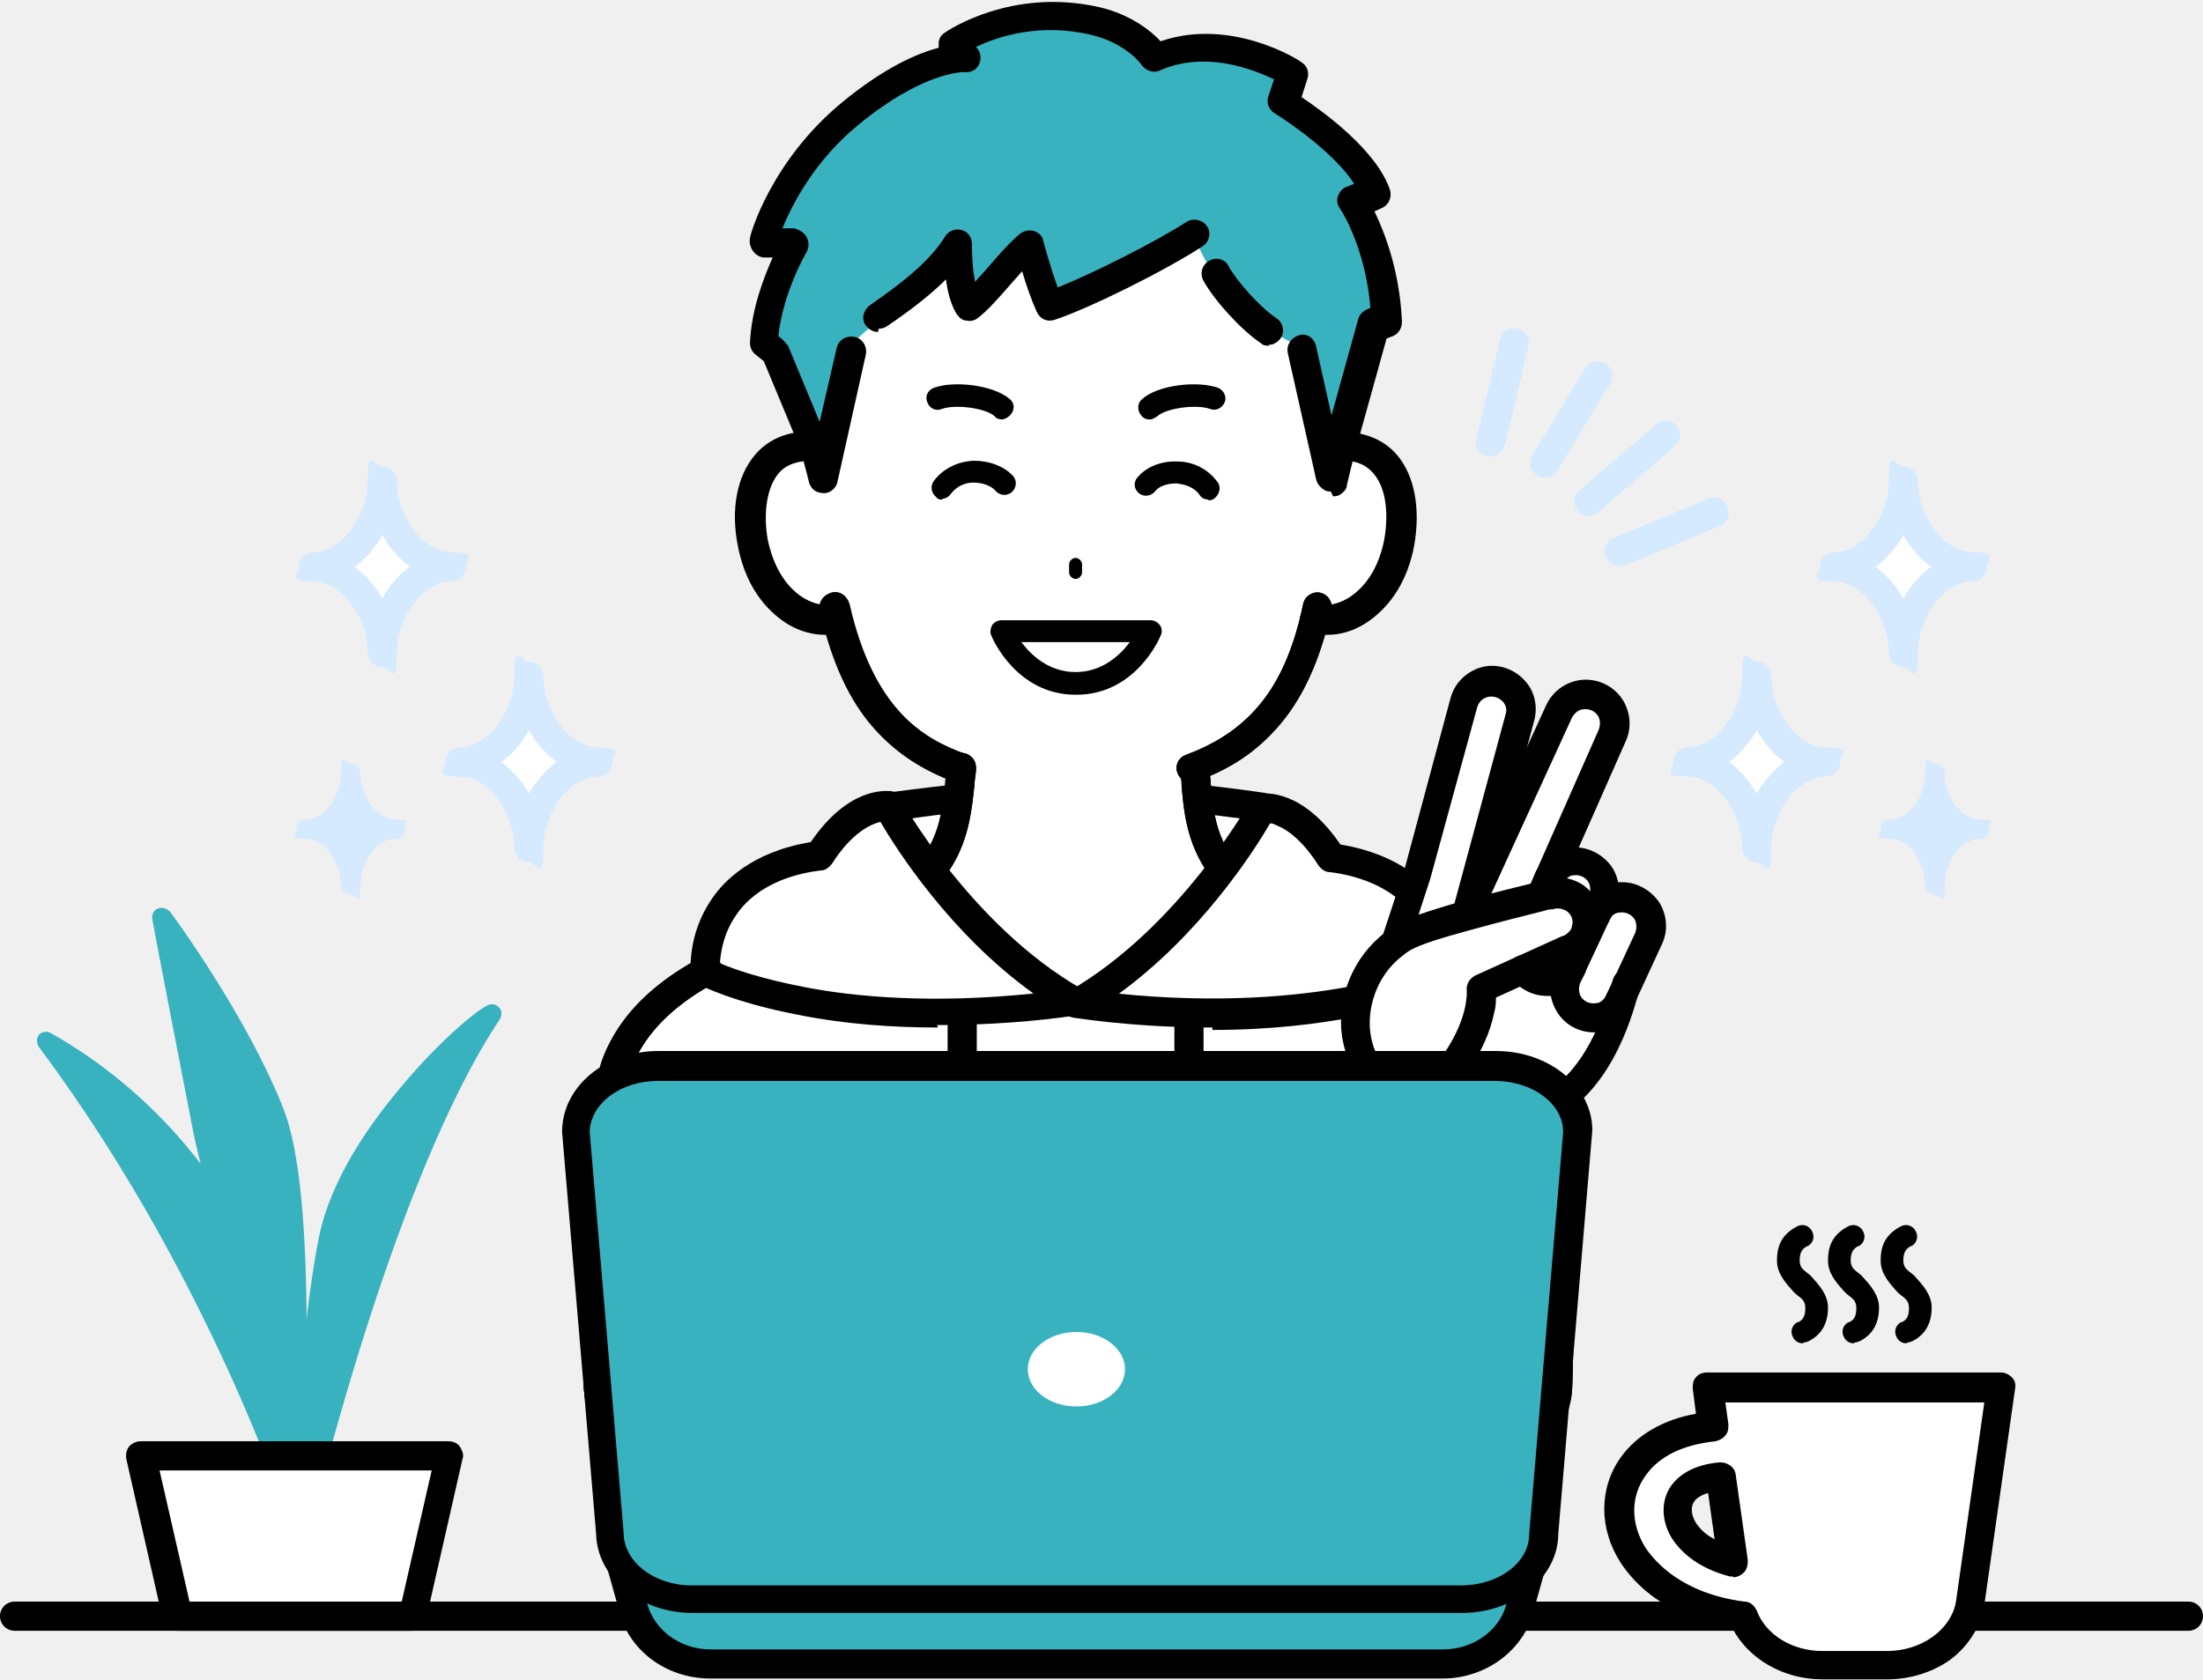
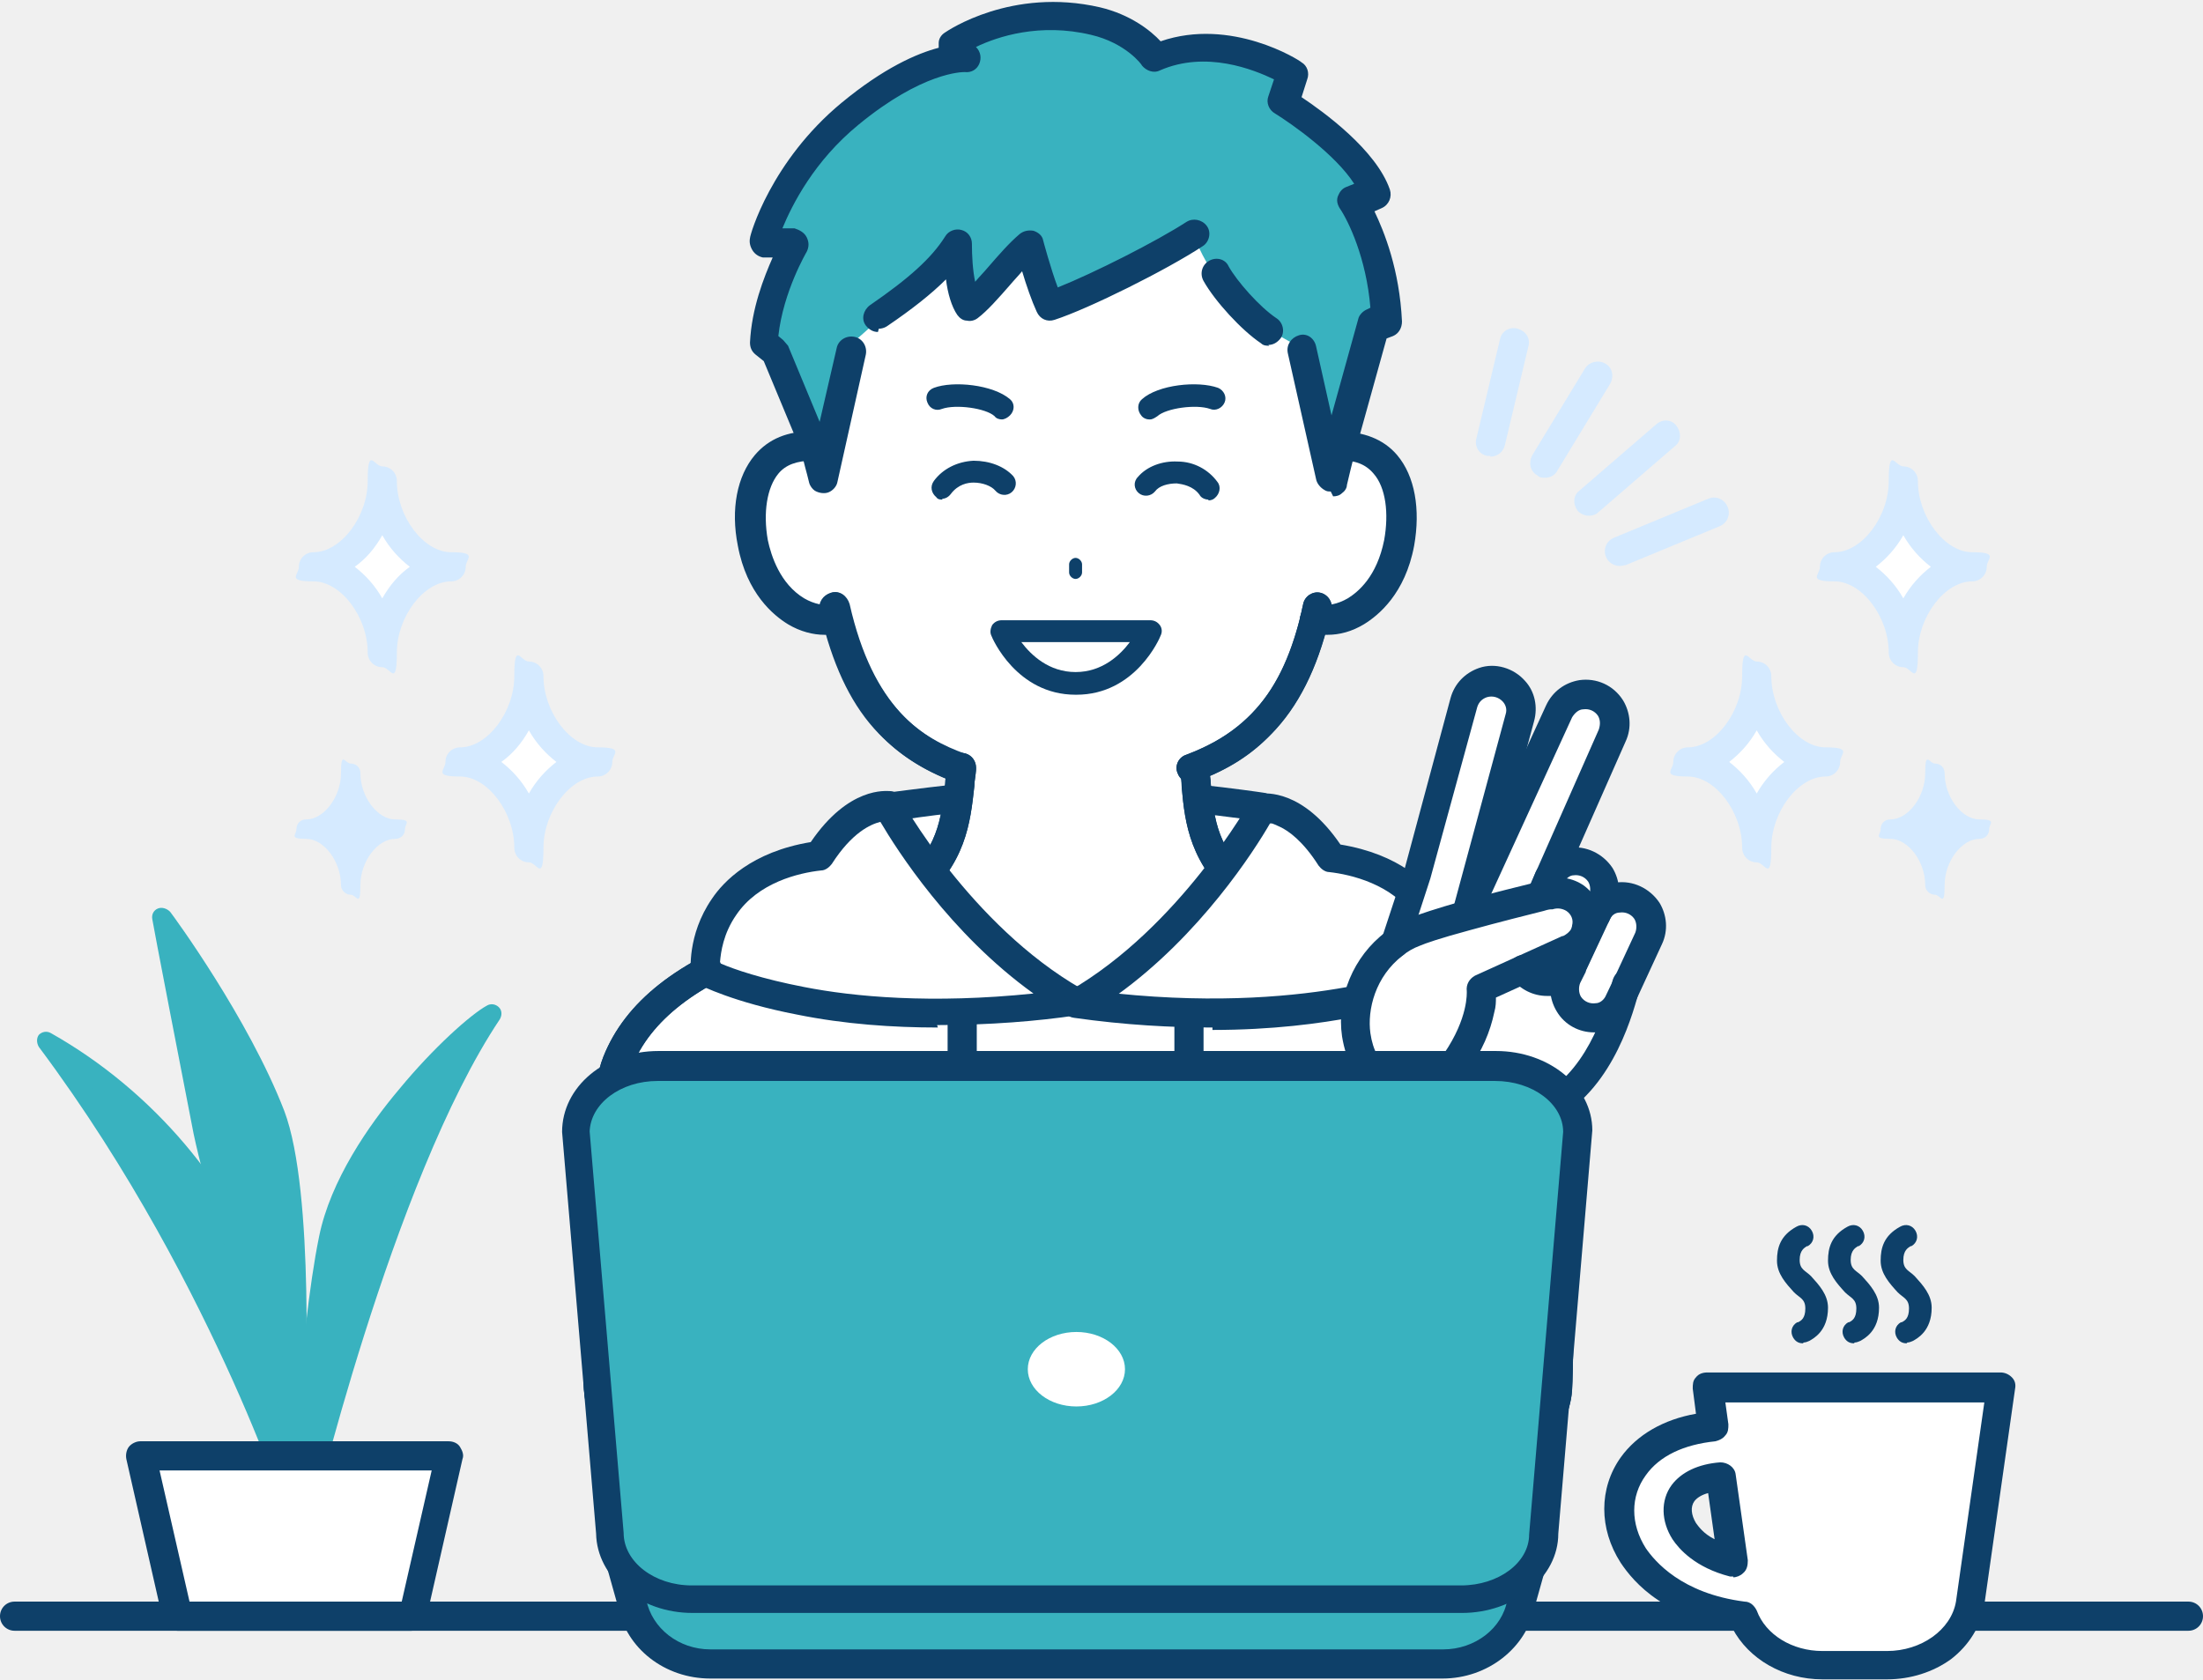
<svg xmlns="http://www.w3.org/2000/svg" id="a" version="1.1" viewBox="0 0 272 207.4">
  <defs>
-     <style>.cls-1{fill:#000}.cls-1,.cls-2,.cls-3,.cls-4{stroke-width:0}.cls-2{fill:#39b2bf}.cls-3{fill:#d5eaff}.cls-4{fill:#fff}</style>
+     <style>.cls-1{fill:#0e4069}.cls-1,.cls-2,.cls-3,.cls-4{stroke-width:0}.cls-2{fill:#39b2bf}.cls-3{fill:#d5eaff}.cls-4{fill:#fff}</style>
  </defs>
  <path class="cls-4" d="M47.2 80.6c0-5.5-4.1-10.6-8.5-10.6 4.4 0 8.5-5.1 8.5-10.6 0 5.5 4.1 10.6 8.5 10.6-4.4 0-8.5 5.1-8.5 10.6Z" />
  <path class="cls-3" d="M47.2 82.4c-1 0-1.8-.8-1.8-1.8 0-4.4-3.3-8.8-6.7-8.8s-1.8-.8-1.8-1.8.8-1.8 1.8-1.8c3.4 0 6.7-4.4 6.7-8.8s.8-1.8 1.8-1.8 1.8.8 1.8 1.8c0 4.4 3.3 8.8 6.7 8.8s1.8.8 1.8 1.8-.8 1.8-1.8 1.8c-3.4 0-6.7 4.4-6.7 8.8s-.8 1.8-1.8 1.8ZM43.8 70c1.3 1 2.5 2.3 3.4 3.9.9-1.6 2-2.9 3.4-3.9-1.3-1-2.5-2.3-3.4-3.9-.9 1.6-2 2.9-3.4 3.9Z" />
  <path class="cls-4" d="M65.3 104.7c0-5.5-4.1-10.6-8.5-10.6 4.4 0 8.5-5.1 8.5-10.6 0 5.5 4.1 10.6 8.5 10.6-4.4 0-8.5 5.1-8.5 10.6Z" />
  <path class="cls-3" d="M65.3 106.5c-1 0-1.8-.8-1.8-1.8 0-4.4-3.3-8.8-6.7-8.8s-1.8-.8-1.8-1.8.8-1.8 1.8-1.8c3.4 0 6.7-4.4 6.7-8.8s.8-1.8 1.8-1.8 1.8.8 1.8 1.8c0 4.4 3.3 8.8 6.7 8.8s1.8.8 1.8 1.8-.8 1.8-1.8 1.8c-3.4 0-6.7 4.4-6.7 8.8s-.8 1.8-1.8 1.8Zm-3.4-12.4c1.3 1 2.5 2.3 3.4 3.9.9-1.6 2.1-2.9 3.4-3.9-1.3-1-2.5-2.3-3.4-3.9-.9 1.6-2 2.9-3.4 3.9ZM43.3 109.4c0-3.5-2.6-6.8-5.5-6.8 2.8 0 5.5-3.3 5.5-6.8 0 3.5 2.6 6.8 5.5 6.8-2.8 0-5.5 3.3-5.5 6.8Z" />
  <path class="cls-3" d="M43.3 110.5c-.6 0-1.2-.5-1.2-1.2 0-2.9-2.1-5.7-4.3-5.7s-1.2-.5-1.2-1.2.5-1.2 1.2-1.2c2.2 0 4.3-2.8 4.3-5.7s.5-1.2 1.2-1.2 1.2.5 1.2 1.2c0 2.9 2.1 5.7 4.3 5.7s1.2.5 1.2 1.2-.5 1.2-1.2 1.2c-2.2 0-4.3 2.8-4.3 5.7s-.5 1.2-1.2 1.2Zm-2.2-8c.9.6 1.6 1.5 2.2 2.5.6-1 1.3-1.9 2.2-2.5-.9-.6-1.6-1.5-2.2-2.5-.6 1-1.3 1.9-2.2 2.5Z" />
  <path class="cls-4" d="M235 80.6c0-5.5 4.1-10.6 8.5-10.6-4.4 0-8.5-5.1-8.5-10.6 0 5.5-4.1 10.6-8.5 10.6 4.4 0 8.5 5.1 8.5 10.6Z" />
  <path class="cls-3" d="M235 82.4c-1 0-1.8-.8-1.8-1.8 0-4.4-3.3-8.8-6.7-8.8s-1.8-.8-1.8-1.8.8-1.8 1.8-1.8c3.4 0 6.7-4.4 6.7-8.8s.8-1.8 1.8-1.8 1.8.8 1.8 1.8c0 4.4 3.3 8.8 6.7 8.8s1.8.8 1.8 1.8-.8 1.8-1.8 1.8c-3.4 0-6.7 4.4-6.7 8.8s-.8 1.8-1.8 1.8ZM231.6 70c1.3 1 2.5 2.3 3.4 3.9.9-1.6 2.1-2.9 3.4-3.9-1.3-1-2.5-2.3-3.4-3.9-.9 1.6-2.1 2.9-3.4 3.9Z" />
  <path class="cls-4" d="M216.9 104.7c0-5.5 4.1-10.6 8.5-10.6-4.4 0-8.5-5.1-8.5-10.6 0 5.5-4.1 10.6-8.5 10.6 4.4 0 8.5 5.1 8.5 10.6Z" />
  <path class="cls-3" d="M216.9 106.5c-1 0-1.8-.8-1.8-1.8 0-4.4-3.3-8.8-6.7-8.8s-1.8-.8-1.8-1.8.8-1.8 1.8-1.8c3.4 0 6.7-4.4 6.7-8.8s.8-1.8 1.8-1.8 1.8.8 1.8 1.8c0 4.4 3.3 8.8 6.7 8.8s1.8.8 1.8 1.8-.8 1.8-1.8 1.8c-3.4 0-6.7 4.4-6.7 8.8s-.8 1.8-1.8 1.8Zm-3.4-12.4c1.3 1 2.5 2.3 3.4 3.9.9-1.6 2.1-2.9 3.4-3.9-1.3-1-2.5-2.3-3.4-3.9-.9 1.6-2.1 2.9-3.4 3.9ZM238.9 109.4c0-3.5 2.6-6.8 5.5-6.8-2.8 0-5.5-3.3-5.5-6.8 0 3.5-2.6 6.8-5.5 6.8 2.8 0 5.5 3.3 5.5 6.8Z" />
  <path class="cls-3" d="M238.9 110.5c-.6 0-1.2-.5-1.2-1.2 0-2.9-2.1-5.7-4.3-5.7s-1.2-.5-1.2-1.2.5-1.2 1.2-1.2c2.2 0 4.3-2.8 4.3-5.7s.5-1.2 1.2-1.2 1.2.5 1.2 1.2c0 2.9 2.1 5.7 4.3 5.7s1.2.5 1.2 1.2-.5 1.2-1.2 1.2c-2.2 0-4.3 2.8-4.3 5.7s-.5 1.2-1.2 1.2Zm-2.2-8c.9.6 1.6 1.5 2.2 2.5.6-1 1.3-1.9 2.2-2.5-.9-.6-1.6-1.5-2.2-2.5-.6 1-1.3 1.9-2.2 2.5Z" />
  <path class="cls-4" d="M109.8 99.7s13.4-2 23-2 23 2 23 2v36.2h-46.1V99.7Z" />
  <path class="cls-1" d="M155.8 137.7h-46.1c-1 0-1.8-.8-1.8-1.8V99.7c0-.9.7-1.7 1.5-1.8.6 0 13.7-2 23.3-2s22.7 1.9 23.3 2c.9.1 1.5.9 1.5 1.8v36.2c0 1-.8 1.8-1.8 1.8Zm-44.2-3.6h42.5v-32.9c-3.8-.5-13.8-1.8-21.2-1.8s-17.4 1.2-21.2 1.8v32.9Z" />
  <path class="cls-4" d="M165 55.3h.1c6.8-.1 8.4 6.2 7.3 12-1.5 7.6-7.1 10.3-10.4 9.3-3 12-9.2 16.2-15.2 18.5.7 5.1.3 10.2 6.5 15.4 3.2 2.7 11.9 4.3 17.2 6.2 8.5 3 15.8 7.4 18.7 14.6 2.6 6.5 2.6 35.1 2.2 40.3-.2 2.5-1.4 4.7-3.5 6.1-11.6 8-43.7 10.3-55.5 10.3s-43.9-2.2-55.5-10.3c-2-1.4-3.3-3.7-3.5-6.1-.4-5.2-.3-33.8 2.2-40.3 2.9-7.2 10.2-11.6 18.7-14.6 5.4-1.9 14.1-3.6 17.2-6.2 6.2-5.2 5.9-10.3 6.5-15.5-6-2.2-12.1-6.5-15.2-18.5-3.2 1.1-8.9-1.7-10.4-9.3-1.1-5.7.6-12.1 7.3-11.9h.1C88.5 5.7 132.5 7.2 132.5 7.2s44-1.5 32.5 48.1Z" />
  <path class="cls-1" d="M118.5 96.7c-.2 0-.4 0-.6-.1-3.9-1.5-6.9-3.4-9.4-6-3.2-3.3-5.4-7.8-6.9-13.6v-.1c-.2-.6-.3-1.1-.4-1.5-.2-1 .4-1.9 1.4-2.2s1.9.4 2.2 1.4c0 .4.2.8.3 1.3 3 11.7 8.8 15.3 14.1 17.2.9.3 1.4 1.4 1.1 2.3-.3.7-1 1.2-1.7 1.2Z" />
  <path class="cls-1" d="M101.8 78.4c-1.4 0-3-.4-4.5-1.3-1.8-1.1-5.1-3.8-6.2-9.7-.9-4.5-.1-8.6 2.1-11.2 1.7-2 4.1-3 7.1-2.9 1 0 1.8.8 1.8 1.8s-.8 1.8-1.8 1.8c-1.9 0-3.3.5-4.2 1.6-1.4 1.7-1.9 4.8-1.3 8.2.4 1.9 1.5 5.4 4.5 7.2 1.2.7 2.6 1 3.5.7.9-.3 2 .2 2.3 1.2.3.9-.2 2-1.2 2.3-.6.2-1.3.3-2 .3ZM147.1 96.7c-.7 0-1.4-.4-1.7-1.2-.4-.9.1-2 1.1-2.3 3.4-1.3 6-2.9 8.1-5.1 2.8-2.9 4.7-6.9 6-12.1.1-.5.2-1 .3-1.4.2-1 1.2-1.6 2.1-1.4 1 .2 1.6 1.2 1.4 2.1-.1.5-.2 1-.4 1.5-1.4 5.8-3.7 10.3-6.9 13.7-2.5 2.7-5.5 4.6-9.4 6-.2 0-.4.1-.6.1Z" />
  <path class="cls-1" d="M163.8 78.4c-.7 0-1.3 0-2-.3-.8-.2-1.3-.9-1.3-1.7s.8-1.8 1.8-1.8h.6c.9.3 2.3 0 3.5-.7 1.3-.8 3.6-2.7 4.5-7.2.6-3.3.2-6.5-1.3-8.2-1-1.2-2.4-1.7-4.2-1.6-1 0-1.8-.8-1.8-1.8s.8-1.8 1.8-1.8c2.9 0 5.4.9 7.1 2.9 2.2 2.6 2.9 6.7 2.1 11.2-1.1 5.9-4.4 8.6-6.2 9.7-1.5.9-3 1.3-4.5 1.3ZM132.8 189.6c-6.1 0-17.1-.6-28.1-2.1-13.6-1.9-23.1-4.8-28.4-8.4-2.5-1.7-4-4.4-4.2-7.5-.3-4.5-.5-34 2.4-41.1 2.7-6.8 9.2-11.9 19.8-15.6 1.7-.6 3.7-1.2 5.8-1.8 4.2-1.2 9-2.5 10.9-4.1 4.8-4.1 5.2-7.8 5.7-12.2 0-.7.2-1.4.2-2.2.1-1 1-1.7 2-1.6s1.7 1 1.6 2c0 .7-.2 1.4-.2 2.1-.5 4.5-1 9.6-6.9 14.6-2.5 2.1-7.4 3.5-12.2 4.8-2.1.6-4 1.1-5.6 1.7-9.5 3.3-15.3 7.8-17.6 13.6-2.3 5.8-2.5 33.8-2.1 39.5.1 1.9 1.1 3.7 2.7 4.8 4.8 3.3 14.1 6 26.9 7.9 10.9 1.6 21.7 2.1 27.6 2.1 13.1 0 43.7-2.4 54.5-9.9 1.6-1.1 2.6-2.8 2.7-4.8.4-5.9.3-33.6-2.1-39.5-2.3-5.8-8.1-10.2-17.6-13.6-1.6-.6-3.6-1.1-5.6-1.7-4.8-1.3-9.7-2.8-12.2-4.8-5.9-5-6.5-10.1-6.9-14.6 0-.7-.1-1.4-.2-2-.1-1 .6-1.9 1.6-2 1-.1 1.9.6 2 1.6 0 .7.2 1.4.2 2.1.4 4.3.8 8.1 5.7 12.2 1.9 1.6 6.7 2.9 10.9 4.1 2.1.6 4.1 1.2 5.8 1.8 10.6 3.7 17 8.8 19.8 15.6 2.8 7.1 2.7 36.6 2.4 41.1-.2 3-1.8 5.8-4.2 7.5-5.3 3.7-14.9 6.5-28.4 8.4-11.1 1.6-22.1 2.1-28.1 2.1ZM132.8 71.5c-.4 0-.8-.4-.8-.8v-1c0-.4.4-.8.8-.8s.8.4.8.8v1c0 .4-.4.8-.8.8ZM123.7 51.8c-.3 0-.7-.1-.9-.4-1.1-1-4.8-1.5-6.5-.9-.7.3-1.5 0-1.8-.8-.3-.7 0-1.5.8-1.8 2.4-.9 7.3-.4 9.4 1.4.6.5.6 1.4 0 2-.3.3-.7.5-1 .5ZM141.9 51.8c-.4 0-.8-.2-1-.5-.5-.6-.5-1.5.1-2 2-1.8 6.9-2.3 9.4-1.4.7.3 1.1 1.1.8 1.8-.3.7-1.1 1.1-1.8.8-1.7-.6-5.4-.1-6.5.9-.3.2-.6.4-.9.4Z" />
  <path class="cls-1" d="M118.5 96.7c-.2 0-.4 0-.6-.1-4.1-1.5-7.2-3.6-9.7-6.4-3.2-3.6-5.5-8.5-6.9-14.8-.2-1 .4-1.9 1.4-2.2s1.9.4 2.2 1.4c2.9 12.8 8.9 16.6 14.4 18.7.9.3 1.4 1.4 1.1 2.3-.3.7-1 1.2-1.7 1.2ZM147.1 96.7c-.7 0-1.4-.4-1.7-1.2-.4-.9.1-2 1.1-2.3 10-3.7 12.9-11.5 14.4-18.6.2-1 1.2-1.6 2.1-1.4s1.6 1.2 1.4 2.1c-1.4 6.3-3.6 11.2-6.9 14.8-2.6 2.8-5.7 4.9-9.8 6.4-.2 0-.4.1-.6.1Z" />
  <path class="cls-2" d="m160.8 43.2 3.5 15.6c.4-1.3.7-2.5.9-3.8l4.2-15.3 1.6-.7c-.4-9.1-4.2-14.5-4.2-14.5l2.7-1.1c-2-5.6-11.4-11.2-11.4-11.2l1.1-3.5s-8.6-5.6-17-1.9c0 0-2.3-3.4-7.4-4.6C124.6-.1 117.2 5 117.2 5l1.8 1.7s-5.4-.5-14.4 6.9c-8.4 6.9-10.7 15.8-10.7 15.8l3.8.3s-3.5 5.7-3.8 12.1l1.4 1.1 4.9 11.9c.3 1.2.6 2.5.9 3.8l3.5-15.7s10.9-9.2 13.6-13.8c-.3 6.1 2.2 8.4 2.2 8.4s3.7-4.6 6.4-7.5c.9 5.2 1.6 7 1.6 7s10.3-3.6 18.9-8.2c3.7 10.2 13.4 14.1 13.4 14.1Z" />
  <path class="cls-1" d="M164.3 60.7c-.3 0-.5 0-.8-.2-.5-.3-.9-.8-1-1.3L159 43.6c-.2-1 .4-1.9 1.4-2.2s1.9.4 2.1 1.4l1.9 8.5 3.3-11.9c.1-.5.6-1 1.1-1.2l.4-.2c-.5-6.1-2.7-10.7-3.8-12.3-.3-.5-.4-1-.2-1.5s.5-.9 1-1.1l1-.4c-2.3-3.6-7.7-7.4-9.8-8.7-.7-.4-1.1-1.3-.8-2.1l.7-2.1c-2.5-1.2-8.4-3.6-14.1-1.1-.8.4-1.7 0-2.2-.6 0-.1-2-2.8-6.3-3.8-6.3-1.5-11.5.2-14.2 1.5.6.6.7 1.4.4 2.1-.3.7-1 1.1-1.8 1-.3 0-5.2 0-13.1 6.5-5.5 4.5-8.2 9.9-9.4 12.8h1.5c.6.2 1.2.5 1.5 1.1.3.6.3 1.2 0 1.8 0 0-2.9 4.9-3.5 10.4l.6.5c.2.2.4.5.6.7l3.9 9.4 2.1-9.1c.2-1 1.2-1.6 2.2-1.4s1.6 1.2 1.4 2.2l-3.5 15.7c-.1.6-.6 1.1-1.1 1.3s-1.2.1-1.7-.2c-.3-.2-.6-.6-.7-1-.3-1.3-.7-2.5-.9-3.7l-4.7-11.3-1-.8c-.5-.4-.7-.9-.7-1.5.2-4.2 1.7-8 2.8-10.5h-1.2c-.5-.1-1-.4-1.3-.9s-.4-1-.3-1.5c0-.4 2.6-9.5 11.3-16.7 5.2-4.3 9.3-6.1 12-6.8v-.6c0-.5.3-1 .8-1.3.3-.2 8.2-5.6 19.1-3.1 3.8.9 6.3 2.9 7.5 4.2 8.7-3 17.1 2.3 17.4 2.6.7.4 1 1.3.7 2.1l-.7 2.2c2.7 1.8 9.2 6.5 10.9 11.4.3.9-.1 1.9-1 2.3l-.9.4c1.2 2.5 3.1 7.2 3.4 13.6 0 .8-.4 1.5-1.1 1.8l-.8.3-4 14.4c-.3 1.2-.6 2.4-.9 3.7 0 .4-.3.8-.6 1-.3.3-.7.4-1.1.4ZM132.8 189.6c-6.1 0-17.1-.6-28.1-2.1-13.6-1.9-23.1-4.8-28.4-8.4-2.5-1.7-4-4.4-4.2-7.5-.3-4.5-.5-34 2.4-41.1 2.7-6.8 9.2-11.9 19.8-15.6 1.7-.6 3.7-1.2 5.8-1.8 4.2-1.2 9-2.5 10.9-4.1 4.8-4.1 5.2-7.8 5.7-12.2 0-.7.2-1.4.2-2.2.1-1 1-1.7 2-1.6s1.7 1 1.6 2c0 .7-.2 1.4-.2 2.1-.5 4.5-1 9.6-6.9 14.6-2.5 2.1-7.4 3.5-12.2 4.8-2.1.6-4 1.1-5.6 1.7-9.5 3.3-15.3 7.8-17.6 13.6-2.3 5.8-2.5 33.8-2.1 39.5.1 1.9 1.1 3.7 2.7 4.8 4.8 3.3 14.1 6 26.9 7.9 10.9 1.6 21.7 2.1 27.6 2.1 13.1 0 43.7-2.4 54.5-9.9 1.6-1.1 2.6-2.8 2.7-4.8.4-5.9.3-33.6-2.1-39.5-2.3-5.8-8.1-10.2-17.6-13.6-1.6-.6-3.6-1.1-5.6-1.7-4.8-1.3-9.7-2.8-12.2-4.8-5.9-5-6.5-10.1-6.9-14.6 0-.7-.1-1.4-.2-2-.1-1 .6-1.9 1.6-2 1-.1 1.9.6 2 1.6 0 .7.2 1.4.2 2.1.4 4.3.8 8.1 5.7 12.2 1.9 1.6 6.7 2.9 10.9 4.1 2.1.6 4.1 1.2 5.8 1.8 10.6 3.7 17 8.8 19.8 15.6 2.8 7.1 2.7 36.6 2.4 41.1-.2 3-1.8 5.8-4.2 7.5-5.3 3.7-14.9 6.5-28.4 8.4-11.1 1.6-22.1 2.1-28.1 2.1Z" />
  <path class="cls-4" d="M132.8 123.9c-14.3-8.2-23-24.2-23-24.2s-4.1-.7-8.5 6.2c-4.1.5-9.1 2.2-11.8 6.3s-2.3 8-2.3 8 15.7 8 45.6 3.8Z" />
  <path class="cls-1" d="M115.8 126.9c-5.5 0-11.5-.4-17.4-1.6-7.8-1.5-11.9-3.6-12.1-3.7-.5-.3-.9-.8-1-1.4 0-.2-.5-4.7 2.6-9.2 1.4-2.1 4.9-5.8 12.2-7 4.7-6.9 9.3-6.3 9.8-6.3.6 0 1 .4 1.3.9 0 .2 8.7 15.7 22.3 23.5.7.4 1 1.2.9 1.9-.1.8-.8 1.3-1.5 1.4-4.7.7-10.7 1.2-17.2 1.2ZM89 119c1.6.7 5.1 1.9 10.3 2.9 6.1 1.2 15.7 2.1 28.3.8-10.3-7.4-16.9-17.8-18.9-21.2-1.2.3-3.5 1.3-6 5.2-.3.4-.8.8-1.3.8-2.8.3-7.8 1.5-10.5 5.5-1.6 2.3-1.9 4.6-2 5.8Z" />
  <path class="cls-4" d="M132.8 123.9c14.3-8.2 23-24.2 23-24.2s4.1-.7 8.5 6.2c4.1.5 9.1 2.2 11.8 6.3 2.7 4.1 2.3 8 2.3 8s-15.7 8-45.6 3.8Z" />
  <path class="cls-1" d="M149.7 126.9c-5 0-10.8-.3-17.1-1.2-.8-.1-1.4-.7-1.5-1.4-.1-.8.2-1.5.9-1.9 13.7-7.9 22.3-23.4 22.4-23.5.3-.5.7-.8 1.3-.9.5 0 5.1-.6 9.8 6.3 7.3 1.2 10.8 4.8 12.2 7 3.1 4.6 2.6 9 2.6 9.2 0 .6-.4 1.1-1 1.4-.2 0-4.2 2.1-12.1 3.7-4.2.8-10.1 1.6-17.5 1.6Zm-11.8-4.2c12.7 1.3 22.3.3 28.4-.8 5.3-1 8.8-2.3 10.3-2.9 0-1.2-.4-3.5-2-5.8-2.7-4-7.8-5.2-10.5-5.5-.5 0-1-.4-1.3-.8-1.9-3-3.7-4.3-4.8-4.8s-.9-.4-1.2-.4c-1.9 3.3-8.6 13.8-18.9 21.2Z" />
  <path class="cls-1" d="M146.8 149.4c-1 0-1.8-.8-1.8-1.8v-22.4c0-1 .8-1.8 1.8-1.8s1.8.8 1.8 1.8v22.4c0 1-.8 1.8-1.8 1.8ZM118.8 149.4c-1 0-1.8-.8-1.8-1.8v-22.4c0-1 .8-1.8 1.8-1.8s1.8.8 1.8 1.8v22.4c0 1-.8 1.8-1.8 1.8ZM156.7 42.7c-.3 0-.7 0-1-.3-2.4-1.6-5.7-5.2-7.1-7.7-.5-.9-.2-2 .7-2.5.9-.5 2-.2 2.4.7 1 1.8 3.8 5 5.9 6.4.8.5 1.1 1.7.5 2.5-.4.5-.9.8-1.5.8ZM108.4 41c-.6 0-1.1-.3-1.5-.8-.6-.8-.3-1.9.5-2.5 4.8-3.3 7.6-5.8 9.3-8.5.4-.7 1.3-1 2-.8.8.2 1.3.9 1.3 1.7 0 1.5.1 3.3.4 4.7.5-.6 1.1-1.2 1.6-1.8 1.3-1.5 2.6-3 3.9-4.1.5-.4 1.1-.5 1.7-.4.6.2 1.1.6 1.2 1.2 0 0 .9 3.4 1.8 5.8 4.5-1.8 12.2-5.7 15.9-8.1.8-.5 1.9-.3 2.5.5.6.8.3 2-.5 2.5-4.4 2.9-14 7.7-18.3 9.1-.9.3-1.8-.1-2.2-1-.6-1.3-1.3-3.3-1.8-5-.5.6-1 1.1-1.5 1.7-1.4 1.6-2.8 3.2-4 4.1-.4.3-.9.4-1.3.3-.5 0-.9-.3-1.2-.7-.7-1-1.2-2.7-1.4-4.4-1.8 1.8-4.2 3.7-7.3 5.8-.3.2-.7.3-1 .3ZM132.8 85.8c-7.3 0-10.3-7-10.4-7.3-.2-.4-.1-.9.1-1.3.3-.4.7-.6 1.2-.6H142c.5 0 .9.2 1.2.6.3.4.3.9.1 1.3-.1.3-3.1 7.3-10.4 7.3Zm-6.7-6.5c1.2 1.6 3.4 3.7 6.7 3.7s5.5-2.1 6.7-3.7h-13.4ZM149.2 61.7c-.4 0-.9-.2-1.1-.6-.8-1.1-2.1-1.3-2.8-1.4-1.1 0-2.2.3-2.7 1-.5.6-1.4.7-2 .2-.6-.5-.7-1.4-.1-2 1.1-1.3 3-2 4.9-1.9 2 0 3.8 1 4.9 2.5.5.6.3 1.5-.3 2-.2.2-.5.3-.8.3ZM116.4 61.7c-.3 0-.6 0-.8-.3-.6-.5-.8-1.3-.3-2 1.1-1.5 2.9-2.4 4.9-2.5 2 0 3.8.7 4.9 1.9.5.6.4 1.5-.2 2-.6.5-1.5.4-2-.2-.5-.6-1.6-1-2.7-1-.7 0-1.9.2-2.8 1.4-.3.4-.7.6-1.1.6Z" />
  <path class="cls-4" d="M203.4 112.5c-.8-1.2-2.2-1.9-3.6-1.7-1.2.2-2.2.9-2.7 2l.7-1.4c.5-1.1.4-2.4-.2-3.4-.8-1.2-2.2-1.9-3.6-1.7-1 .2-1.9.7-2.5 1.6l7.6-17c.5-1.1.4-2.4-.2-3.4-.8-1.2-2.2-1.9-3.6-1.7-1.2.2-2.2.9-2.7 2l-11.5 25.1 6.6-24.4c.3-1.2 0-2.4-.8-3.3-.9-1.1-2.4-1.5-3.8-1-1.1.4-2 1.3-2.3 2.5l-5.8 21.2-2.8 8.6c-3.7 2.8-5.3 7.4-4.7 11.3.7 5.3 4.4 7.9 11.9 9.9 16.2 4.4 20.5-12 21.5-16.2l2.6-5.6c.5-1.1.4-2.4-.2-3.4Z" />
  <path class="cls-1" d="M197.2 114.6c-.2 0-.5 0-.8-.2-.9-.4-1.3-1.5-.9-2.4l.7-1.4c.2-.5.2-1.2-.1-1.7-.4-.6-1.1-.9-1.8-.8-.5 0-.9.4-1.2.8 0 0 0 .1-.1.2l-.9 2.2c-.4.9-1.4 1.3-2.4 1s-1.3-1.4-1-2.4l.9-2.2c.1-.2.2-.4.4-.6.8-1.3 2.2-2.2 3.7-2.4 2.1-.3 4.2.7 5.4 2.5.9 1.5 1.1 3.4.3 5.1l-.7 1.4c-.3.7-1 1-1.6 1Z" />
  <path class="cls-1" d="M194.2 120.9c-.2 0-.5 0-.8-.2-.9-.4-1.3-1.5-.9-2.4l2.9-6.3c.4-.9 1.5-1.3 2.4-.9.9.4 1.3 1.5.9 2.4l-2.9 6.3c-.3.7-1 1-1.6 1Z" />
  <path class="cls-1" d="M191 123c-1.7 0-3.3-.8-4.4-2.2-.6-.8-.4-1.9.4-2.5s1.9-.4 2.5.4c.4.5 1 .8 1.7.7.6 0 1.1-.4 1.3-1 .4-.9 1.5-1.3 2.4-.8.9.4 1.3 1.5.8 2.4-.8 1.6-2.3 2.7-4 3h-.8Z" />
  <path class="cls-1" d="M196.8 127.5c-1.8 0-3.6-.9-4.6-2.6-.9-1.5-1.1-3.4-.3-5.1l.7-1.4 2.9-6.3v-.2c.8-1.6 2.3-2.6 4-2.9 2.1-.3 4.2.7 5.4 2.5.9 1.5 1.1 3.4.3 5.1l-3.6 7.8c-.8 1.6-2.3 2.8-4.1 3.1h-.8Zm-1-7.5-.7 1.4c-.2.5-.2 1.2.1 1.7.4.6 1.1.9 1.8.8.6 0 1.1-.5 1.3-1l1-2.1 2.6-5.6c.2-.5.2-1.2-.1-1.7-.4-.6-1.1-.9-1.8-.8-.6 0-1.1.4-1.3 1l-2.9 6.2Zm2.9-6.2ZM172.3 118.2h-.6c-.9-.3-1.5-1.3-1.1-2.3l2.8-8.5 5.7-21.2c.5-1.8 1.8-3.1 3.5-3.7 2-.7 4.3 0 5.7 1.6 1.2 1.3 1.6 3.2 1.1 5l-6.6 24.4c-.3 1-1.2 1.5-2.2 1.3s-1.5-1.2-1.3-2.2l6.6-24.4c.2-.6 0-1.2-.4-1.6-.5-.5-1.2-.7-1.9-.5-.6.2-1 .6-1.2 1.2l-5.8 21.2-2.8 8.6c-.2.8-.9 1.2-1.7 1.2Z" />
  <path class="cls-1" d="M181.1 114.8c-.2 0-.5 0-.8-.2-.9-.4-1.3-1.5-.9-2.4l11.5-25.1c.8-1.7 2.3-2.8 4.1-3.1 2.1-.3 4.2.6 5.4 2.5.9 1.5 1.1 3.4.3 5.1l-8.7 19.7c-.4.9-1.5 1.3-2.4.9s-1.3-1.5-.9-2.4l8.7-19.7c.2-.6.2-1.2-.1-1.7-.4-.6-1.1-.9-1.8-.8-.6 0-1.1.5-1.4 1l-11.5 25.1c-.3.7-1 1.1-1.6 1.1Z" />
  <path class="cls-1" d="M184.7 140.2c-1.8 0-3.7-.3-5.7-.8-4.2-1.1-7.1-2.4-9.2-4.1-2.3-1.9-3.6-4.2-4.1-7.3-.7-4.8 1.4-9.9 5.4-12.9.9-.7 1.9-1.3 2.9-1.7 1.2-.5 3.4-1.2 6.5-2.1 3.7-1 7.8-2 9.4-2.4.4 0 .6-.2.8-.2 1.7-.6 3.5-.3 4.9.7 1.7 1.3 2.6 3.4 2.1 5.6 0 .4-.2.7-.4 1.1-.6 1.3-1.6 2.2-2.9 2.7l-9.7 4.4c0 .5 0 1.1-.2 1.8-.5 2.4-1.5 4.8-3.2 7.1-.6.8-1.7 1-2.5.5-.8-.6-1-1.7-.5-2.5 3-4.4 2.8-7.5 2.8-7.7-.1-.8.3-1.5 1-1.9l10.8-4.9h.1c.4-.2.8-.5 1-.9 0-.1.1-.2.1-.4.2-.7-.1-1.4-.7-1.8-.5-.3-1.1-.4-1.7-.2h-.2s-.3 0-.9.2c-1.6.4-5.6 1.4-9.2 2.4-3.7 1-5.4 1.6-6.1 1.9-.8.3-1.5.7-2.1 1.2-3.4 2.6-4.4 6.7-4 9.6.6 4.2 3.4 6.5 10.6 8.4 4.2 1.1 7.8.8 10.8-.9 5.8-3.4 7.9-11.3 8.5-14 .3-1.1 1.3-1.6 2.2-1.4s1.5 1.3 1.2 2.2c-.8 3-3.1 12.1-10.2 16.2-2.4 1.4-5 2-7.8 2ZM270.2 201.4H1.8c-1 0-1.8-.8-1.8-1.8s.8-1.8 1.8-1.8h268.4c1 0 1.8.8 1.8 1.8s-.8 1.8-1.8 1.8Z" />
  <path class="cls-2" d="m78.1 198.1-1.6-5.8h113l-1.6 5.8c-.8 4.3-4.9 7.5-9.7 7.5H87.7c-4.8 0-8.8-3.2-9.7-7.5Z" />
  <path class="cls-1" d="M178.2 207.3H87.7c-5.6 0-10.4-3.7-11.4-8.9l-1.6-5.7c-.1-.5 0-1.1.3-1.5.3-.4.8-.7 1.4-.7h113c.6 0 1.1.3 1.4.7.3.4.4 1 .3 1.5l-1.6 5.7c-1 5.1-5.8 8.9-11.4 8.9ZM78.8 194l1 3.5v.1c.7 3.5 4 6.1 7.9 6.1h90.5c3.9 0 7.3-2.6 7.9-6.1v-.1l1-3.5H78.7Z" />
  <path class="cls-2" d="m75.3 189.4-4.2-49.7c0-4.5 4.5-8.1 10.1-8.1h103.4c5.6 0 10.1 3.6 10.1 8.1l-4.2 49.7c0 4.5-4.5 8.1-10.1 8.1h-95c-5.6 0-10.1-3.6-10.1-8.1Z" />
  <path class="cls-1" d="M180.5 199.2h-95c-6.5 0-11.8-4.4-11.9-9.8l-4.2-49.6c0-5.6 5.3-10 11.9-10h103.4c6.6 0 11.9 4.4 11.9 9.8 0 .1-4.2 49.8-4.2 49.8 0 5.4-5.4 9.8-11.9 9.8ZM72.8 139.7l4.2 49.6c0 3.6 3.8 6.5 8.4 6.5h95c4.6 0 8.4-2.8 8.4-6.3 0-.1 4.2-49.7 4.2-49.7 0-3.5-3.8-6.3-8.4-6.3H81.2c-4.6 0-8.3 2.8-8.4 6.3Z" />
  <ellipse class="cls-4" cx="132.9" cy="169.1" rx="6" ry="4.6" />
  <path class="cls-4" d="m210.9 171.2.7 4.9c-4.4.4-7.9 2.1-9.9 4.9-2.3 3.2-2.3 7.4 0 11 1.3 2 5 6.3 13.5 7.4 1.4 3.6 5.3 6.2 9.8 6.2h8c5.1 0 9.5-3.3 10.2-7.7l3.8-26.7h-36.2Zm-3 17.8c-1-1.6-1.1-3.4-.2-4.7.9-1.2 2.5-1.9 4.7-2.1l1.5 10.6c-3.8-1-5.4-2.9-6.1-3.8Z" />
  <path class="cls-1" d="M233 207.4h-8c-4.8 0-9.1-2.5-11.1-6.3-3.5-.6-6.6-1.7-9.2-3.5-2.4-1.6-3.8-3.4-4.6-4.6-2.7-4.2-2.7-9.2 0-13 2-2.8 5.3-4.7 9.3-5.4l-.4-3.1c0-.5 0-1 .4-1.4.3-.4.8-.6 1.4-.6H247c.5 0 1 .2 1.4.6s.5.9.4 1.4l-3.8 26.7c-.4 2.6-1.9 5-4.1 6.7-2.2 1.6-5 2.5-7.9 2.5ZM213 173l.4 2.9c0 .5 0 1-.4 1.4-.3.4-.8.6-1.2.7-3.9.4-6.9 1.8-8.6 4.2-1.9 2.6-1.9 6 0 9 1.1 1.6 4.4 5.6 12.2 6.6.7 0 1.2.5 1.5 1.1 1.1 3 4.4 5 8.1 5h8c4.2 0 7.9-2.6 8.5-6.1l3.5-24.6h-32Zm1 21.7h-.4c-4.3-1.1-6.3-3.4-7.1-4.6-1.4-2.2-1.5-4.8-.1-6.7 1.2-1.6 3.3-2.6 6-2.8.9 0 1.8.6 1.9 1.5l1.5 10.6c0 .6-.1 1.2-.6 1.6-.3.3-.8.5-1.2.5Zm-3.1-10.3c-.8.2-1.4.6-1.7 1-.5.7-.4 1.7.2 2.7.3.4.9 1.3 2.3 2l-.8-5.7ZM222.6 165.9c-.5 0-.9-.2-1.2-.7-.4-.7-.2-1.5.5-1.9h.1c.4-.2.9-.5.9-1.7s-.7-1.3-1.4-2c-1-1.1-2.1-2.3-2.1-3.9s.4-3.1 2.4-4.2c.7-.4 1.5-.2 1.9.5.4.7.2 1.5-.5 1.9h-.1c-.3.2-.9.5-.9 1.7s.7 1.3 1.4 2c1 1.1 2.1 2.3 2.1 3.9 0 2.9-1.8 3.8-2.3 4.1-.2.1-.5.2-.7.2ZM228.9 165.9c-.5 0-.9-.2-1.2-.7-.4-.7-.2-1.5.5-1.9h.1c.4-.2.9-.5.9-1.7s-.7-1.3-1.4-2c-1-1.1-2.1-2.3-2.1-3.9s.4-3.1 2.4-4.2c.7-.4 1.5-.2 1.9.5.4.7.2 1.5-.5 1.9h-.1c-.3.2-.9.5-.9 1.7s.7 1.3 1.4 2c1 1.1 2.1 2.3 2.1 3.9 0 2.9-1.8 3.8-2.3 4.1-.2.1-.5.2-.7.2ZM235.4 165.9c-.5 0-.9-.2-1.2-.7-.4-.7-.2-1.5.5-1.9h.1c.4-.2.9-.5.9-1.7s-.7-1.3-1.4-2c-1-1.1-2.1-2.3-2.1-3.9s.4-3.1 2.4-4.2c.7-.4 1.5-.2 1.9.5.4.7.2 1.5-.5 1.9h-.1c-.3.2-.9.5-.9 1.7s.7 1.3 1.4 2c1 1.1 2.1 2.3 2.1 3.9 0 2.9-1.8 3.8-2.3 4.1-.2.1-.5.2-.7.2Z" />
  <path class="cls-2" d="M37.2 188.8s-1-17.3-4.9-29.2c-4-11.9-13.5-23.8-26.4-31 22.3 30.1 31.3 60.2 31.3 60.2Z" />
  <path class="cls-2" d="M37.2 190c-.5 0-1-.3-1.2-.9 0 0-2.3-7.6-7.3-18.7-4.6-10.2-12.4-25.7-23.9-41.1-.3-.5-.3-1.1 0-1.5.4-.4 1-.5 1.5-.2 12.6 7.1 22.6 19 26.9 31.7 2.1 6.2 3.3 13.9 4 19.3.7 5.8 1 10.2 1 10.2 0 .6-.4 1.1-1 1.2H37Zm-26.7-57c9.6 13.9 16.4 27.3 20.5 36.5 1.6 3.7 3 7 4.1 9.8-.7-5.8-2-13.3-4-19.2-3.5-10.4-11-20.1-20.6-27.1Z" />
  <path class="cls-2" d="M37 188.7s1.1-23.5 3.6-35.8c2.5-12.3 16.4-25.7 20.1-27.8C47.1 145.5 37 188.7 37 188.7Z" />
  <path class="cls-2" d="M37 189.9h-.2c-.6 0-1.1-.6-1-1.2 0-.2 1.1-23.8 3.6-36 1.4-6.9 6.1-13.7 9.9-18.2 4.2-5.1 8.8-9.2 10.8-10.3.5-.3 1.1-.2 1.5.2s.4 1 .1 1.5c-13.3 19.9-23.4 62.7-23.5 63.2-.1.6-.6.9-1.2.9Zm19-59.3c-1.5 1.5-3.2 3.3-4.9 5.4-6.4 7.8-8.6 13.6-9.4 17.2-1.3 6.3-2.2 15.6-2.8 23.1 1-3.6 2.2-7.7 3.6-12.1 4.4-14 8.9-25.3 13.4-33.6ZM36.4 174.8s1.3-27.3-2.5-37.2c-4.4-11.4-14-24.3-14-24.3s4 20.8 5.1 26.5c2.7 13.4 11.3 35 11.3 35Z" />
  <path class="cls-2" d="M36.4 176c-.5 0-.9-.3-1.1-.8 0-.2-8.6-21.9-11.4-35.2-1.1-5.6-5.1-26.3-5.1-26.5-.1-.6.2-1.1.7-1.3s1.1 0 1.5.4c.4.5 9.7 13.2 14.1 24.6 3.8 10 2.6 36.5 2.5 37.6 0 .6-.5 1-1 1.1h-.2Zm-14.2-57.4c1.3 6.6 3.3 17.1 4 20.9 1.8 9 6.4 21.9 9.1 29.2.2-8.5 0-23.9-2.6-30.7-2.7-7-7.4-14.7-10.6-19.4Z" />
  <path class="cls-4" d="M51 199.6H22l-4.6-19.8h38.2L51 199.6z" />
  <path class="cls-1" d="M51 201.4H21.9c-.8 0-1.6-.6-1.8-1.4l-4.5-19.8c-.1-.5 0-1.1.3-1.5.3-.4.9-.7 1.4-.7h38.1c.5 0 1.1.2 1.4.7s.5 1 .3 1.5L52.6 200c-.2.8-.9 1.4-1.8 1.4Zm-27.6-3.6h26.2l3.7-16.2H19.7l3.7 16.2Z" />
  <path class="cls-3" d="M184 56.3h-.4c-1-.2-1.6-1.2-1.3-2.2l2.9-12.2c.2-1 1.2-1.6 2.2-1.3s1.6 1.2 1.3 2.2L185.8 55c-.2.8-.9 1.4-1.8 1.4ZM190.7 59c-.3 0-.6 0-.9-.3-.9-.5-1.1-1.6-.6-2.5l6.5-10.7c.5-.8 1.6-1.1 2.5-.6s1.1 1.6.6 2.5l-6.5 10.7c-.3.6-.9.9-1.5.9ZM196.2 63.7c-.5 0-1-.2-1.4-.6-.6-.8-.6-1.9.2-2.5l9.5-8.2c.8-.7 1.9-.6 2.5.2s.6 1.9-.2 2.5l-9.5 8.2c-.3.3-.8.4-1.2.4ZM200 69.9c-.7 0-1.4-.4-1.7-1.1-.4-.9 0-2 1-2.4l11.6-4.8c.9-.4 2 0 2.4 1 .4.9 0 2-1 2.4l-11.6 4.8c-.2 0-.5.1-.7.1Z" />
</svg>
